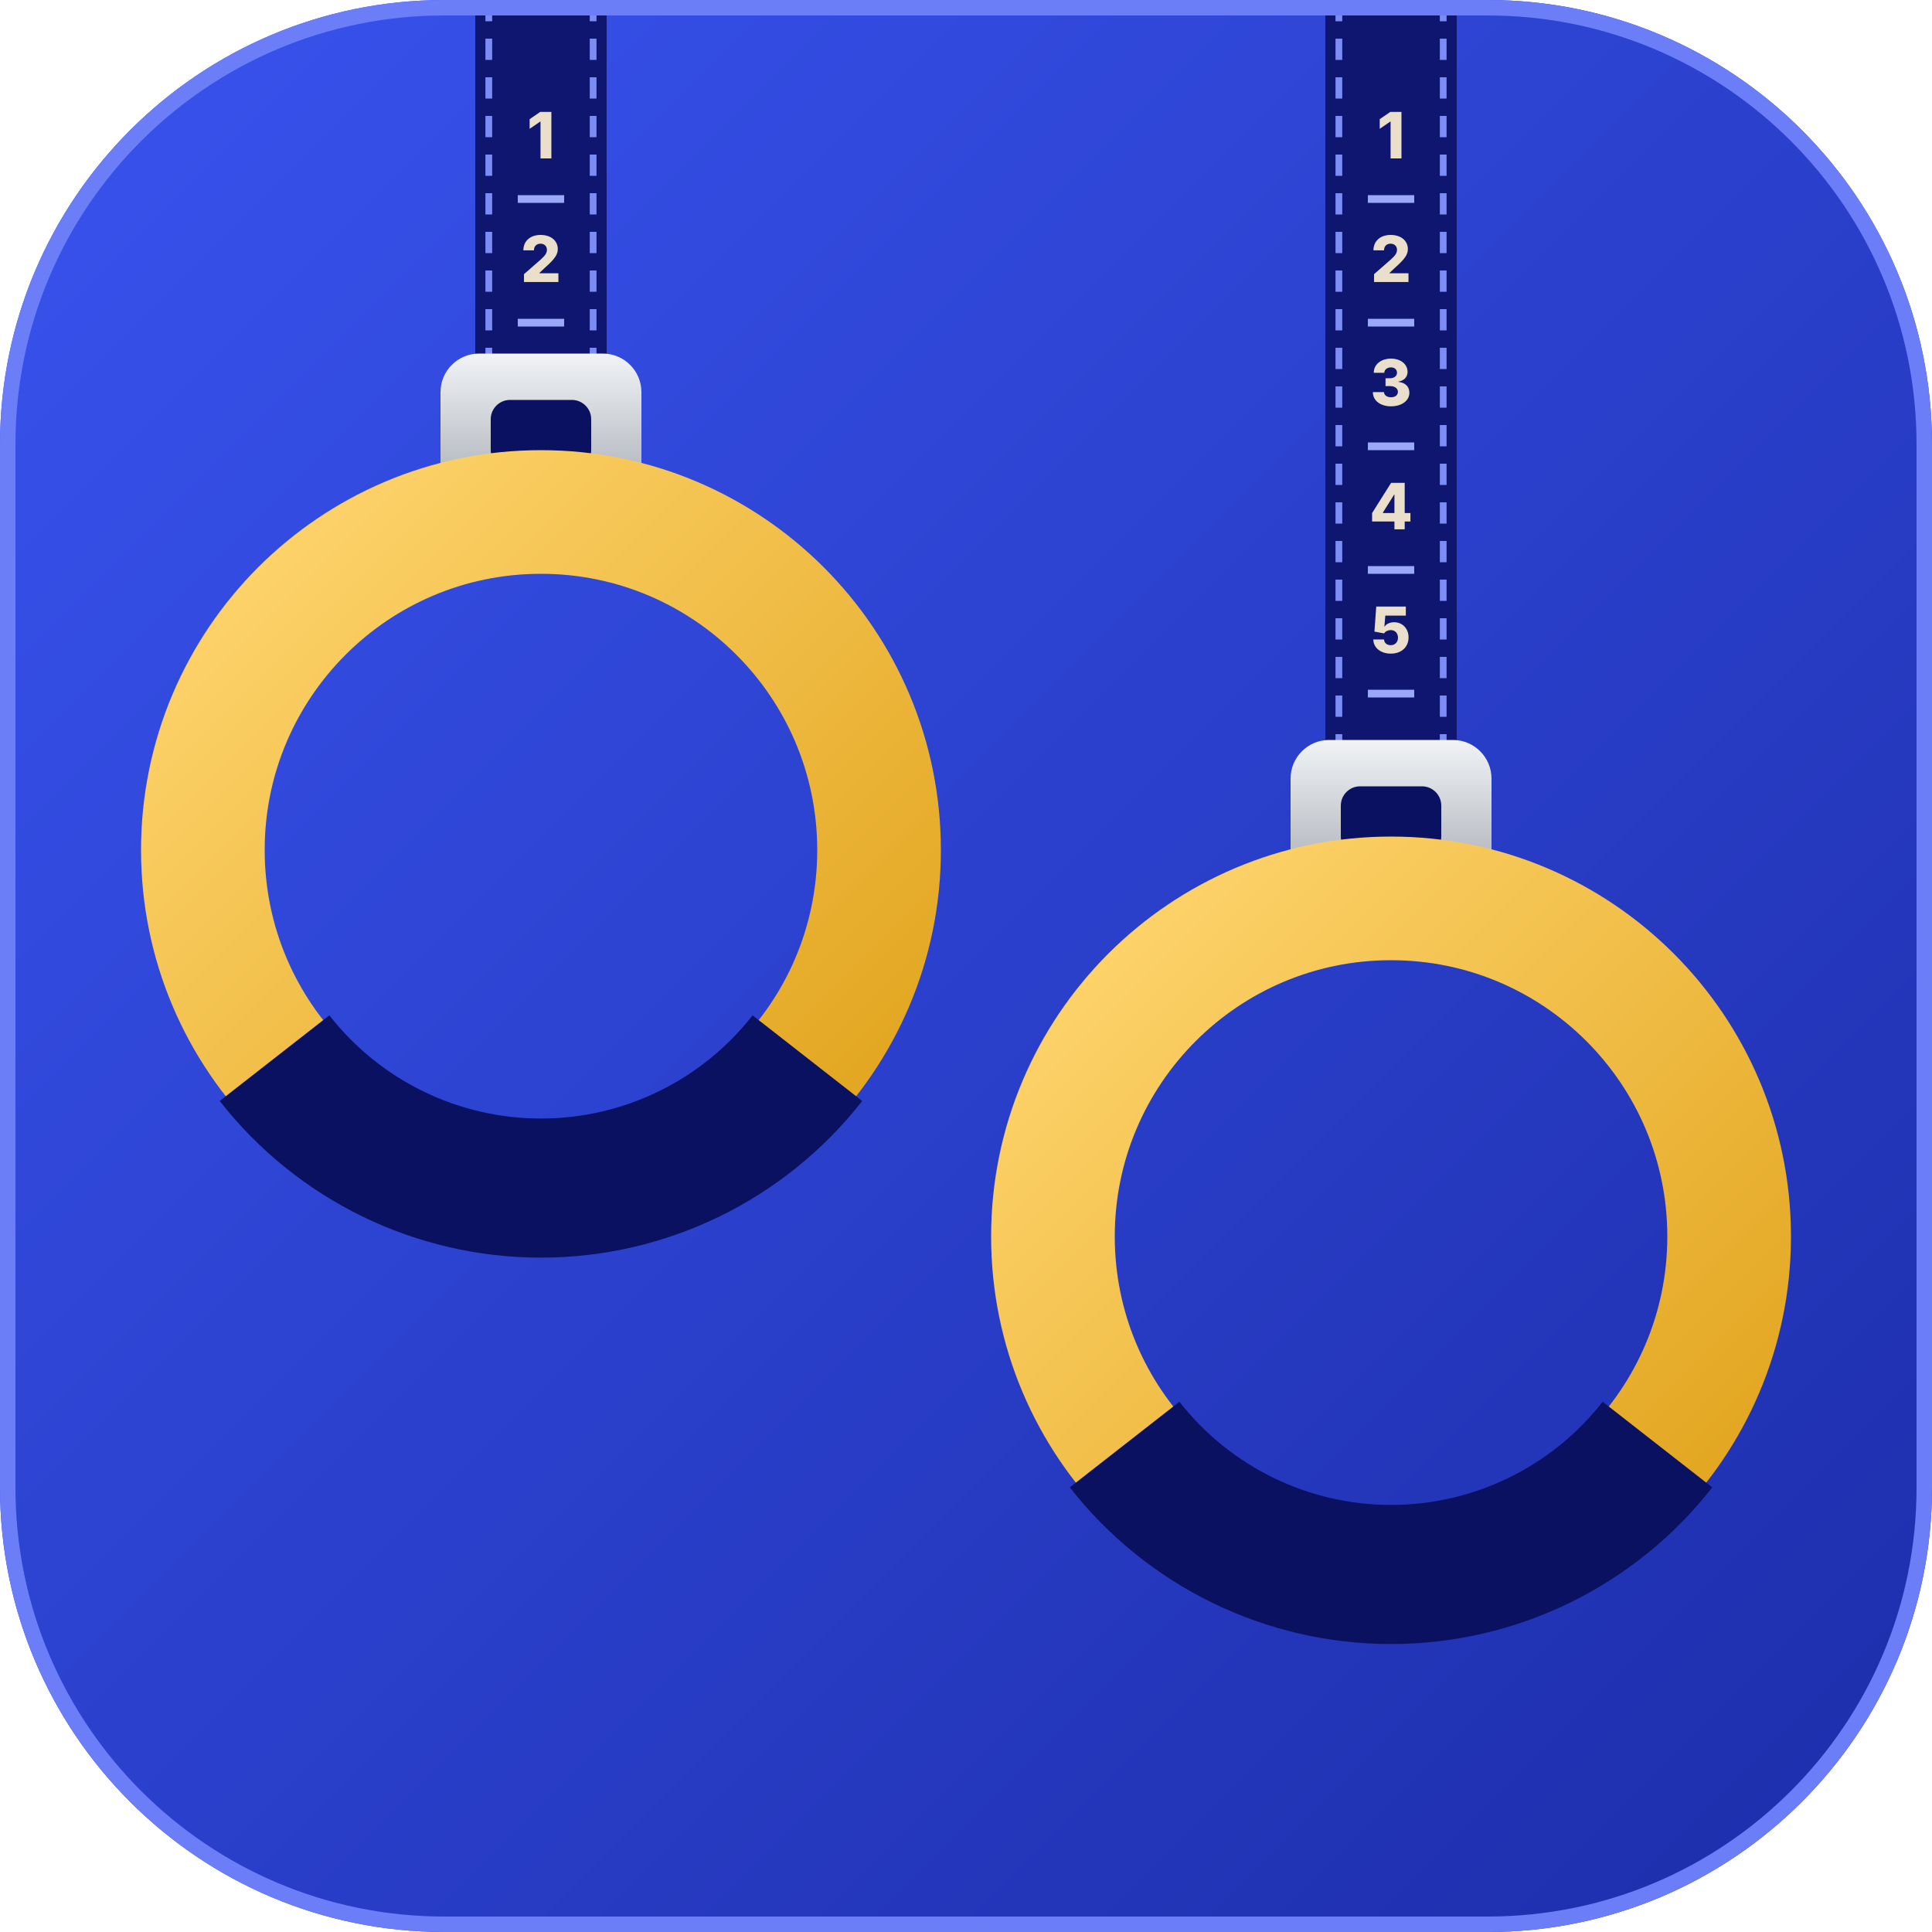
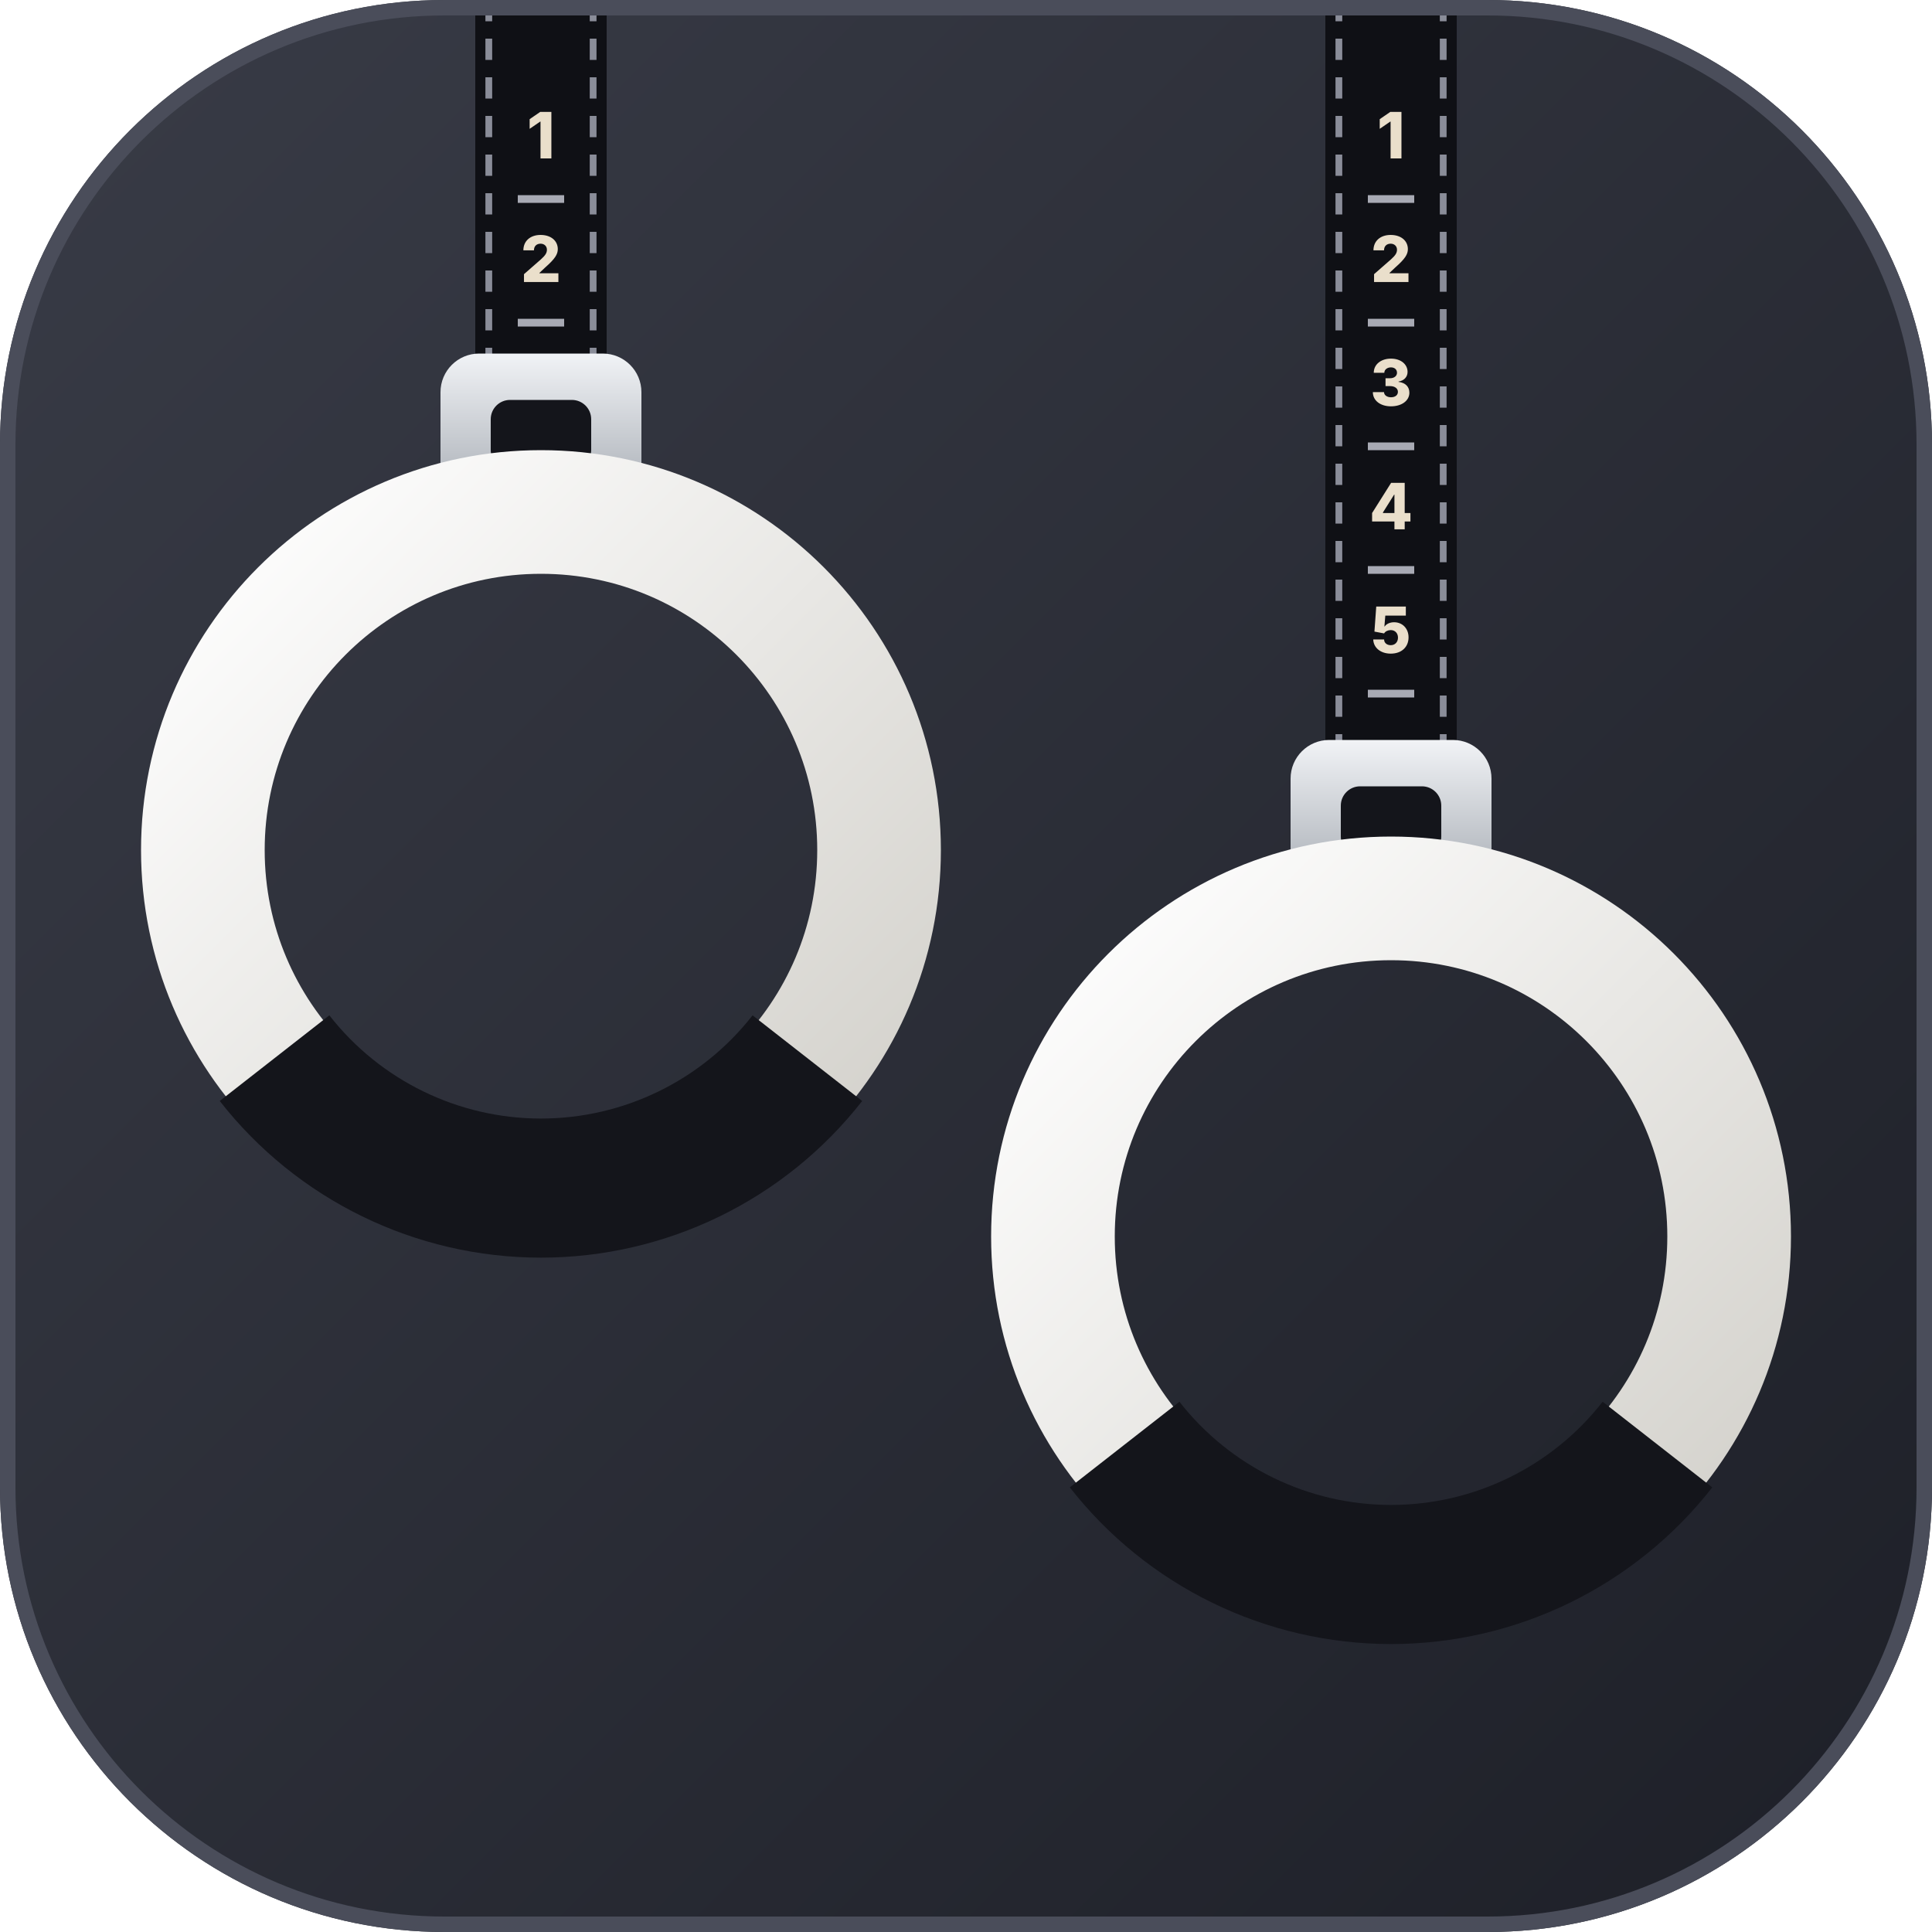
<svg xmlns="http://www.w3.org/2000/svg" width="512" height="512" viewBox="0 0 100 100">
  <defs>
    <linearGradient id="bgfsvg" x1="0" y1="0" x2="1" y2="1">
-       <stop offset="0" stop-color="#3A55F2" />
-       <stop offset="1" stop-color="#1B2BA6" />
+       <stop offset="0" stop-color="#3A3D48" />
+       <stop offset="1" stop-color="#1C1E26" />
    </linearGradient>
    <linearGradient id="wdfsvg" x1="0" y1="0" x2="1" y2="1">
-       <stop offset="0" stop-color="#FFE08A" />
-       <stop offset="1" stop-color="#E8A511" />
+       <stop offset="0" stop-color="#FFFFFF" />
+       <stop offset="1" stop-color="#D2D0CA" />
    </linearGradient>
    <linearGradient id="tpfsvg" x1="0" y1="0" x2="1" y2="1">
      <stop offset="0" stop-color="#3B3031" />
      <stop offset="1" stop-color="#17110F" />
    </linearGradient>
    <linearGradient id="stfsvg" x1="0" y1="0" x2="1" y2="0">
      <stop offset="0" stop-color="#D9C19A" />
      <stop offset=".5" stop-color="#F6E6C8" />
      <stop offset="1" stop-color="#D9C19A" />
    </linearGradient>
    <linearGradient id="mtfsvg" x1="0" y1="0" x2="0" y2="1">
      <stop offset="0" stop-color="#F1F3F6" />
      <stop offset="1" stop-color="#9AA0A8" />
    </linearGradient>
    <pattern id="smfsvg" width="2.2" height="2.2" patternUnits="userSpaceOnUse" patternTransform="rotate(55)">
      <rect width="2.2" height=".7" fill="#000" opacity=".6" />
    </pattern>
    <radialGradient id="kbfsvg" cx=".32" cy=".28" r=".95">
      <stop offset="0" stop-color="#FFB070" />
      <stop offset=".55" stop-color="#F0702E" />
      <stop offset="1" stop-color="#B83A12" />
    </radialGradient>
    <linearGradient id="khfsvg" x1="0" y1="0" x2="1" y2="1">
      <stop offset="0" stop-color="#FF9A55" />
      <stop offset="1" stop-color="#C9461A" />
    </linearGradient>
    <clipPath id="footfsvg">
      <rect x="-30" y="-30" width="60" height="47" />
    </clipPath>
    <clipPath id="tilefsvg">
      <rect width="100" height="100" rx="23" />
    </clipPath>
    <linearGradient id="wofsvg" x1="0" y1="0" x2="1" y2="1">
-       <stop offset="0" stop-color="#FFD670" />
-       <stop offset="1" stop-color="#E0A21A" />
+       <stop offset="0" stop-color="#FFFFFF" />
+       <stop offset="1" stop-color="#D2D0CA" />
    </linearGradient>
  </defs>
  <g clip-path="url(#tilefsvg)">
    <rect x="-5" y="-5" width="110" height="110" fill="url(#bgfsvg)" />
-     <rect x="24.6" y="-40" width="6.8" height="66.3" fill="#0E1670" />
-     <path d="M25.3 -40 V26.3 M30.7 -40 V26.3" stroke="#7C8CF5" stroke-width=".35" stroke-dasharray="1.1 .9" />
+     <rect x="24.6" y="-40" width="6.8" height="66.3" fill="#0F1015" />
+     <path d="M25.3 -40 V26.3 M30.7 -40 V26.3" stroke="#8A8D99" stroke-width=".35" stroke-dasharray="1.1 .9" />
    <text x="28" y="8.2" text-anchor="middle" font-family="Inter,Arial,sans-serif" font-weight="800" font-size="3.3" fill="#EADFCB">1</text>
-     <path d="M26.8 10.3 H29.2" stroke="#9AA8F8" stroke-width=".4" />
+     <path d="M26.8 10.3 H29.2" stroke="#A8AAB4" stroke-width=".4" />
    <text x="28" y="14.6" text-anchor="middle" font-family="Inter,Arial,sans-serif" font-weight="800" font-size="3.3" fill="#EADFCB">2</text>
-     <path d="M26.8 16.7 H29.2" stroke="#9AA8F8" stroke-width=".4" />
+     <path d="M26.8 16.7 H29.2" stroke="#A8AAB4" stroke-width=".4" />
    <rect x="22.8" y="18.3" width="10.4" height="9" rx="2" fill="url(#mtfsvg)" />
-     <rect x="25.4" y="20.7" width="5.2" height="3.6" rx="1" fill="#0A1160" />
+     <rect x="25.4" y="20.7" width="5.2" height="3.6" rx="1" fill="#14151B" />
    <circle cx="28" cy="44" r="17.5" fill="none" stroke="url(#wofsvg)" stroke-width="6.4" />
-     <path d="M41.79 54.77 A17.5 17.5 0 0 1 14.21 54.77" fill="none" stroke="#0A1160" stroke-width="7.2" />
-     <rect x="68.6" y="-40" width="6.8" height="86.3" fill="#0E1670" />
-     <path d="M69.3 -40 V46.3 M74.7 -40 V46.3" stroke="#7C8CF5" stroke-width=".35" stroke-dasharray="1.1 .9" />
+     <path d="M41.79 54.77 A17.5 17.5 0 0 1 14.21 54.77" fill="none" stroke="#14151B" stroke-width="7.2" />
+     <rect x="68.6" y="-40" width="6.8" height="86.3" fill="#0F1015" />
+     <path d="M69.3 -40 V46.3 M74.7 -40 V46.3" stroke="#8A8D99" stroke-width=".35" stroke-dasharray="1.1 .9" />
    <text x="72" y="8.2" text-anchor="middle" font-family="Inter,Arial,sans-serif" font-weight="800" font-size="3.3" fill="#EADFCB">1</text>
-     <path d="M70.8 10.3 H73.2" stroke="#9AA8F8" stroke-width=".4" />
+     <path d="M70.8 10.3 H73.2" stroke="#A8AAB4" stroke-width=".4" />
    <text x="72" y="14.6" text-anchor="middle" font-family="Inter,Arial,sans-serif" font-weight="800" font-size="3.3" fill="#EADFCB">2</text>
-     <path d="M70.8 16.7 H73.2" stroke="#9AA8F8" stroke-width=".4" />
+     <path d="M70.8 16.7 H73.2" stroke="#A8AAB4" stroke-width=".4" />
    <text x="72" y="21.0" text-anchor="middle" font-family="Inter,Arial,sans-serif" font-weight="800" font-size="3.3" fill="#EADFCB">3</text>
-     <path d="M70.8 23.1 H73.2" stroke="#9AA8F8" stroke-width=".4" />
+     <path d="M70.8 23.1 H73.2" stroke="#A8AAB4" stroke-width=".4" />
    <text x="72" y="27.4" text-anchor="middle" font-family="Inter,Arial,sans-serif" font-weight="800" font-size="3.3" fill="#EADFCB">4</text>
-     <path d="M70.8 29.5 H73.2" stroke="#9AA8F8" stroke-width=".4" />
+     <path d="M70.8 29.5 H73.2" stroke="#A8AAB4" stroke-width=".4" />
    <text x="72" y="33.8" text-anchor="middle" font-family="Inter,Arial,sans-serif" font-weight="800" font-size="3.3" fill="#EADFCB">5</text>
-     <path d="M70.8 35.9 H73.2" stroke="#9AA8F8" stroke-width=".4" />
+     <path d="M70.8 35.9 H73.2" stroke="#A8AAB4" stroke-width=".4" />
    <rect x="66.8" y="38.3" width="10.4" height="9" rx="2" fill="url(#mtfsvg)" />
-     <rect x="69.4" y="40.7" width="5.2" height="3.6" rx="1" fill="#0A1160" />
+     <rect x="69.4" y="40.7" width="5.2" height="3.6" rx="1" fill="#14151B" />
    <circle cx="72" cy="64" r="17.5" fill="none" stroke="url(#wofsvg)" stroke-width="6.4" />
-     <path d="M85.79 74.77 A17.5 17.5 0 0 1 58.21 74.77" fill="none" stroke="#0A1160" stroke-width="7.2" />
+     <path d="M85.79 74.77 A17.5 17.5 0 0 1 58.21 74.77" fill="none" stroke="#14151B" stroke-width="7.2" />
  </g>
-   <rect x=".4" y=".4" width="99.2" height="99.2" rx="22.6" fill="none" stroke="#6B7DF7" stroke-width=".8" />
+   <rect x=".4" y=".4" width="99.2" height="99.2" rx="22.6" fill="none" stroke="#4A4D5A" stroke-width=".8" />
</svg>
